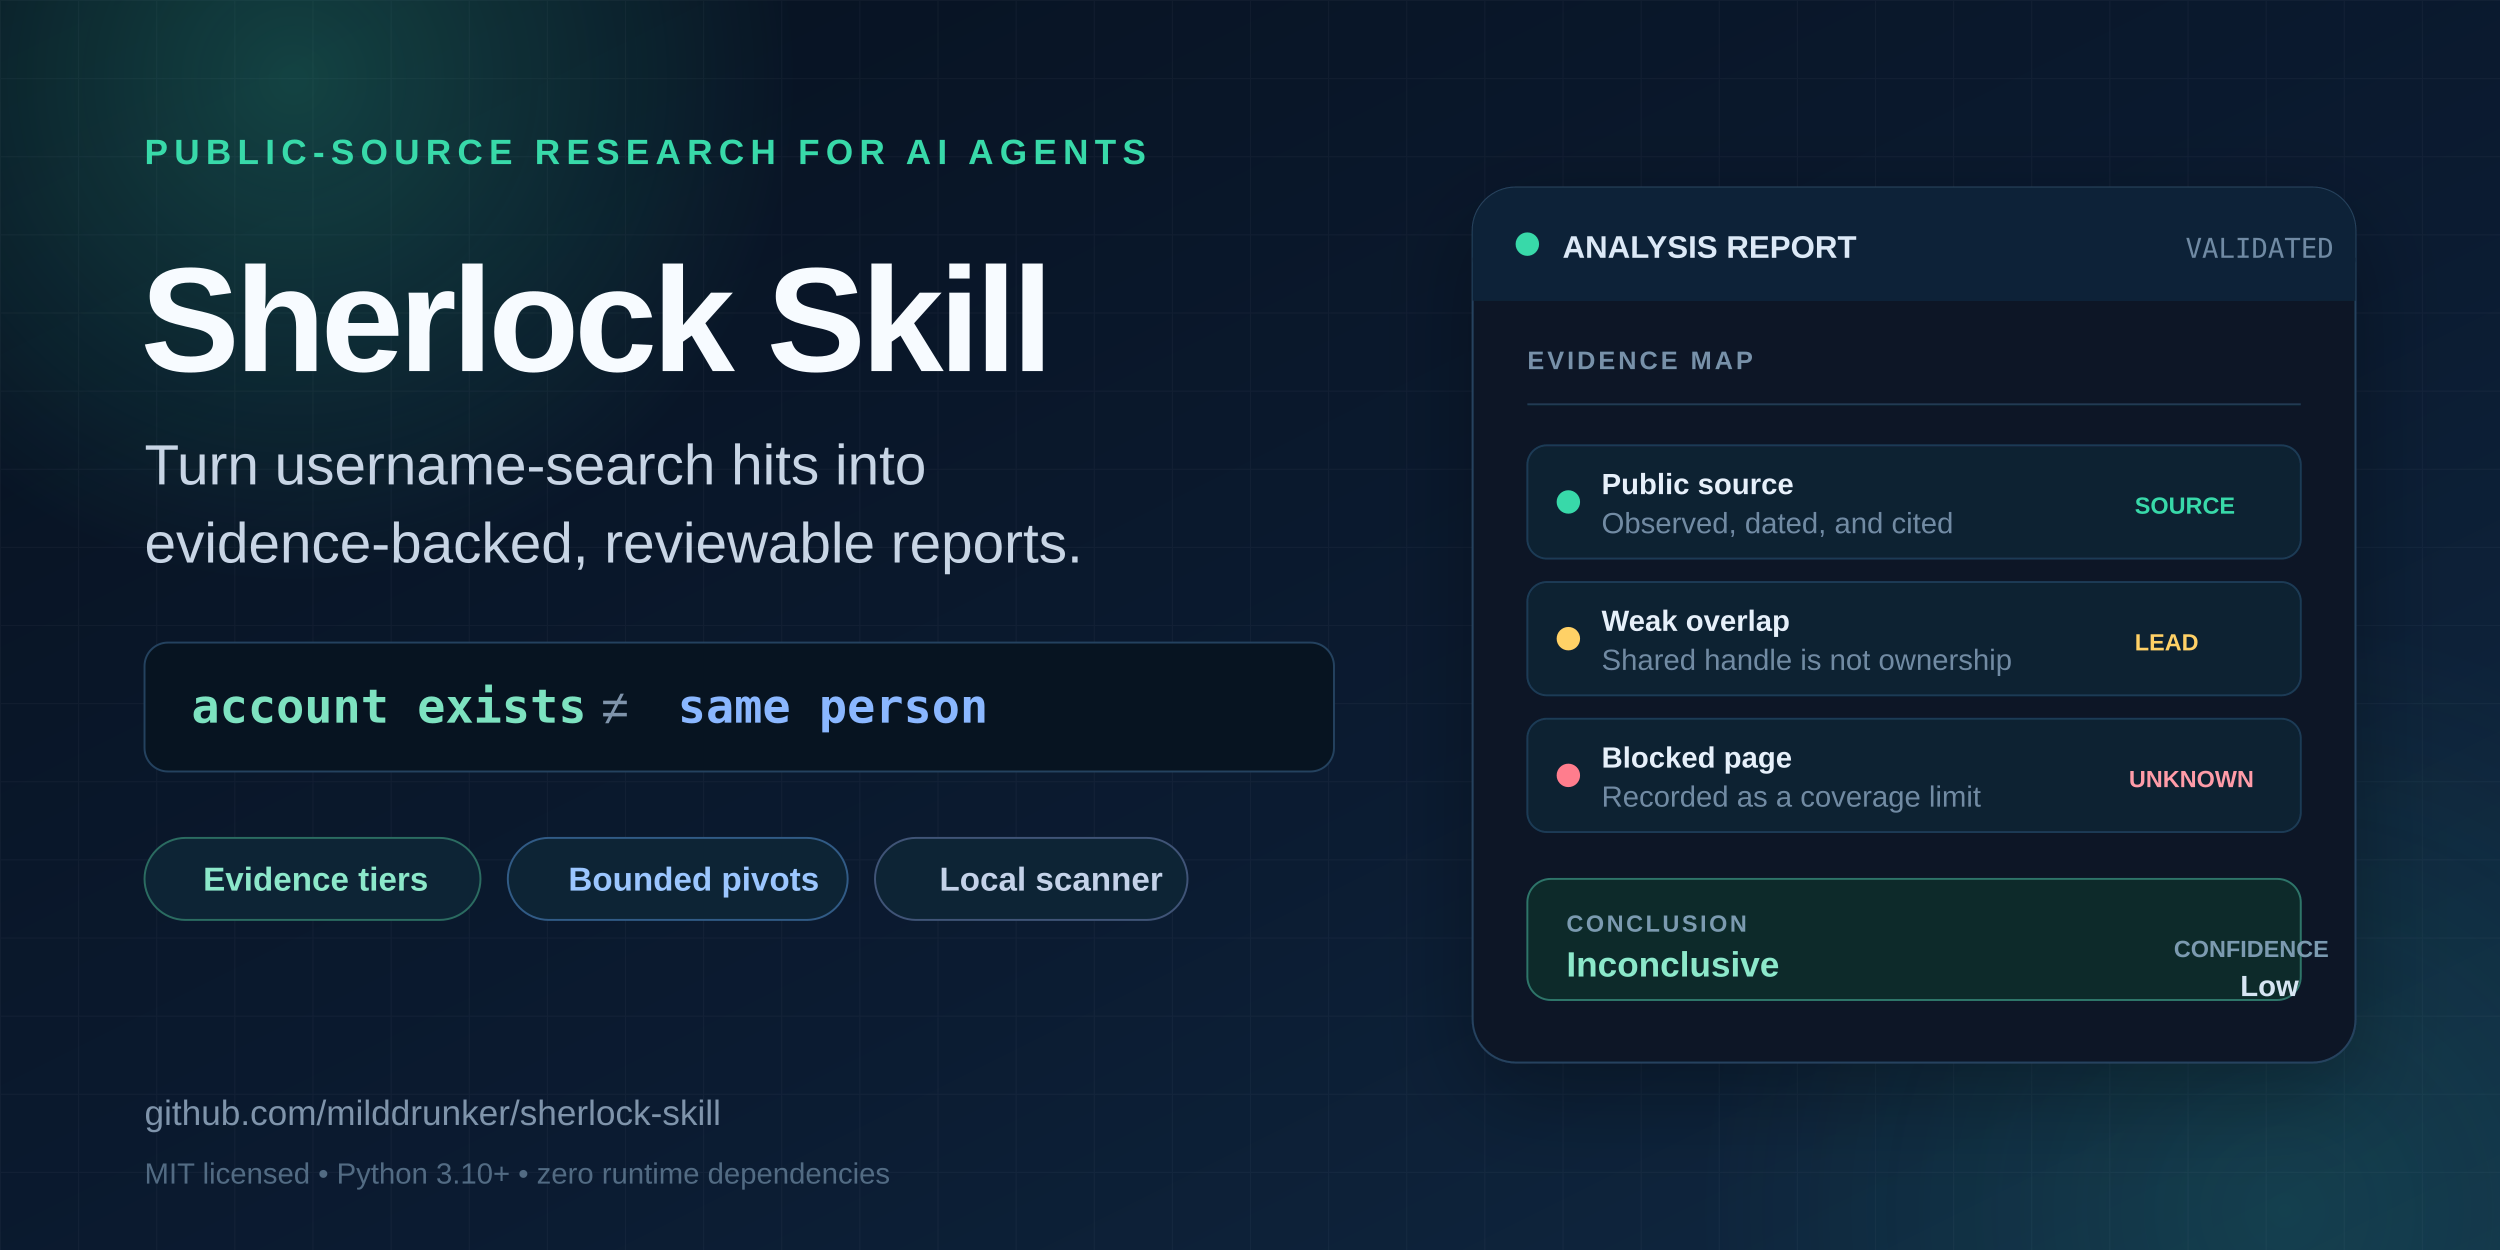
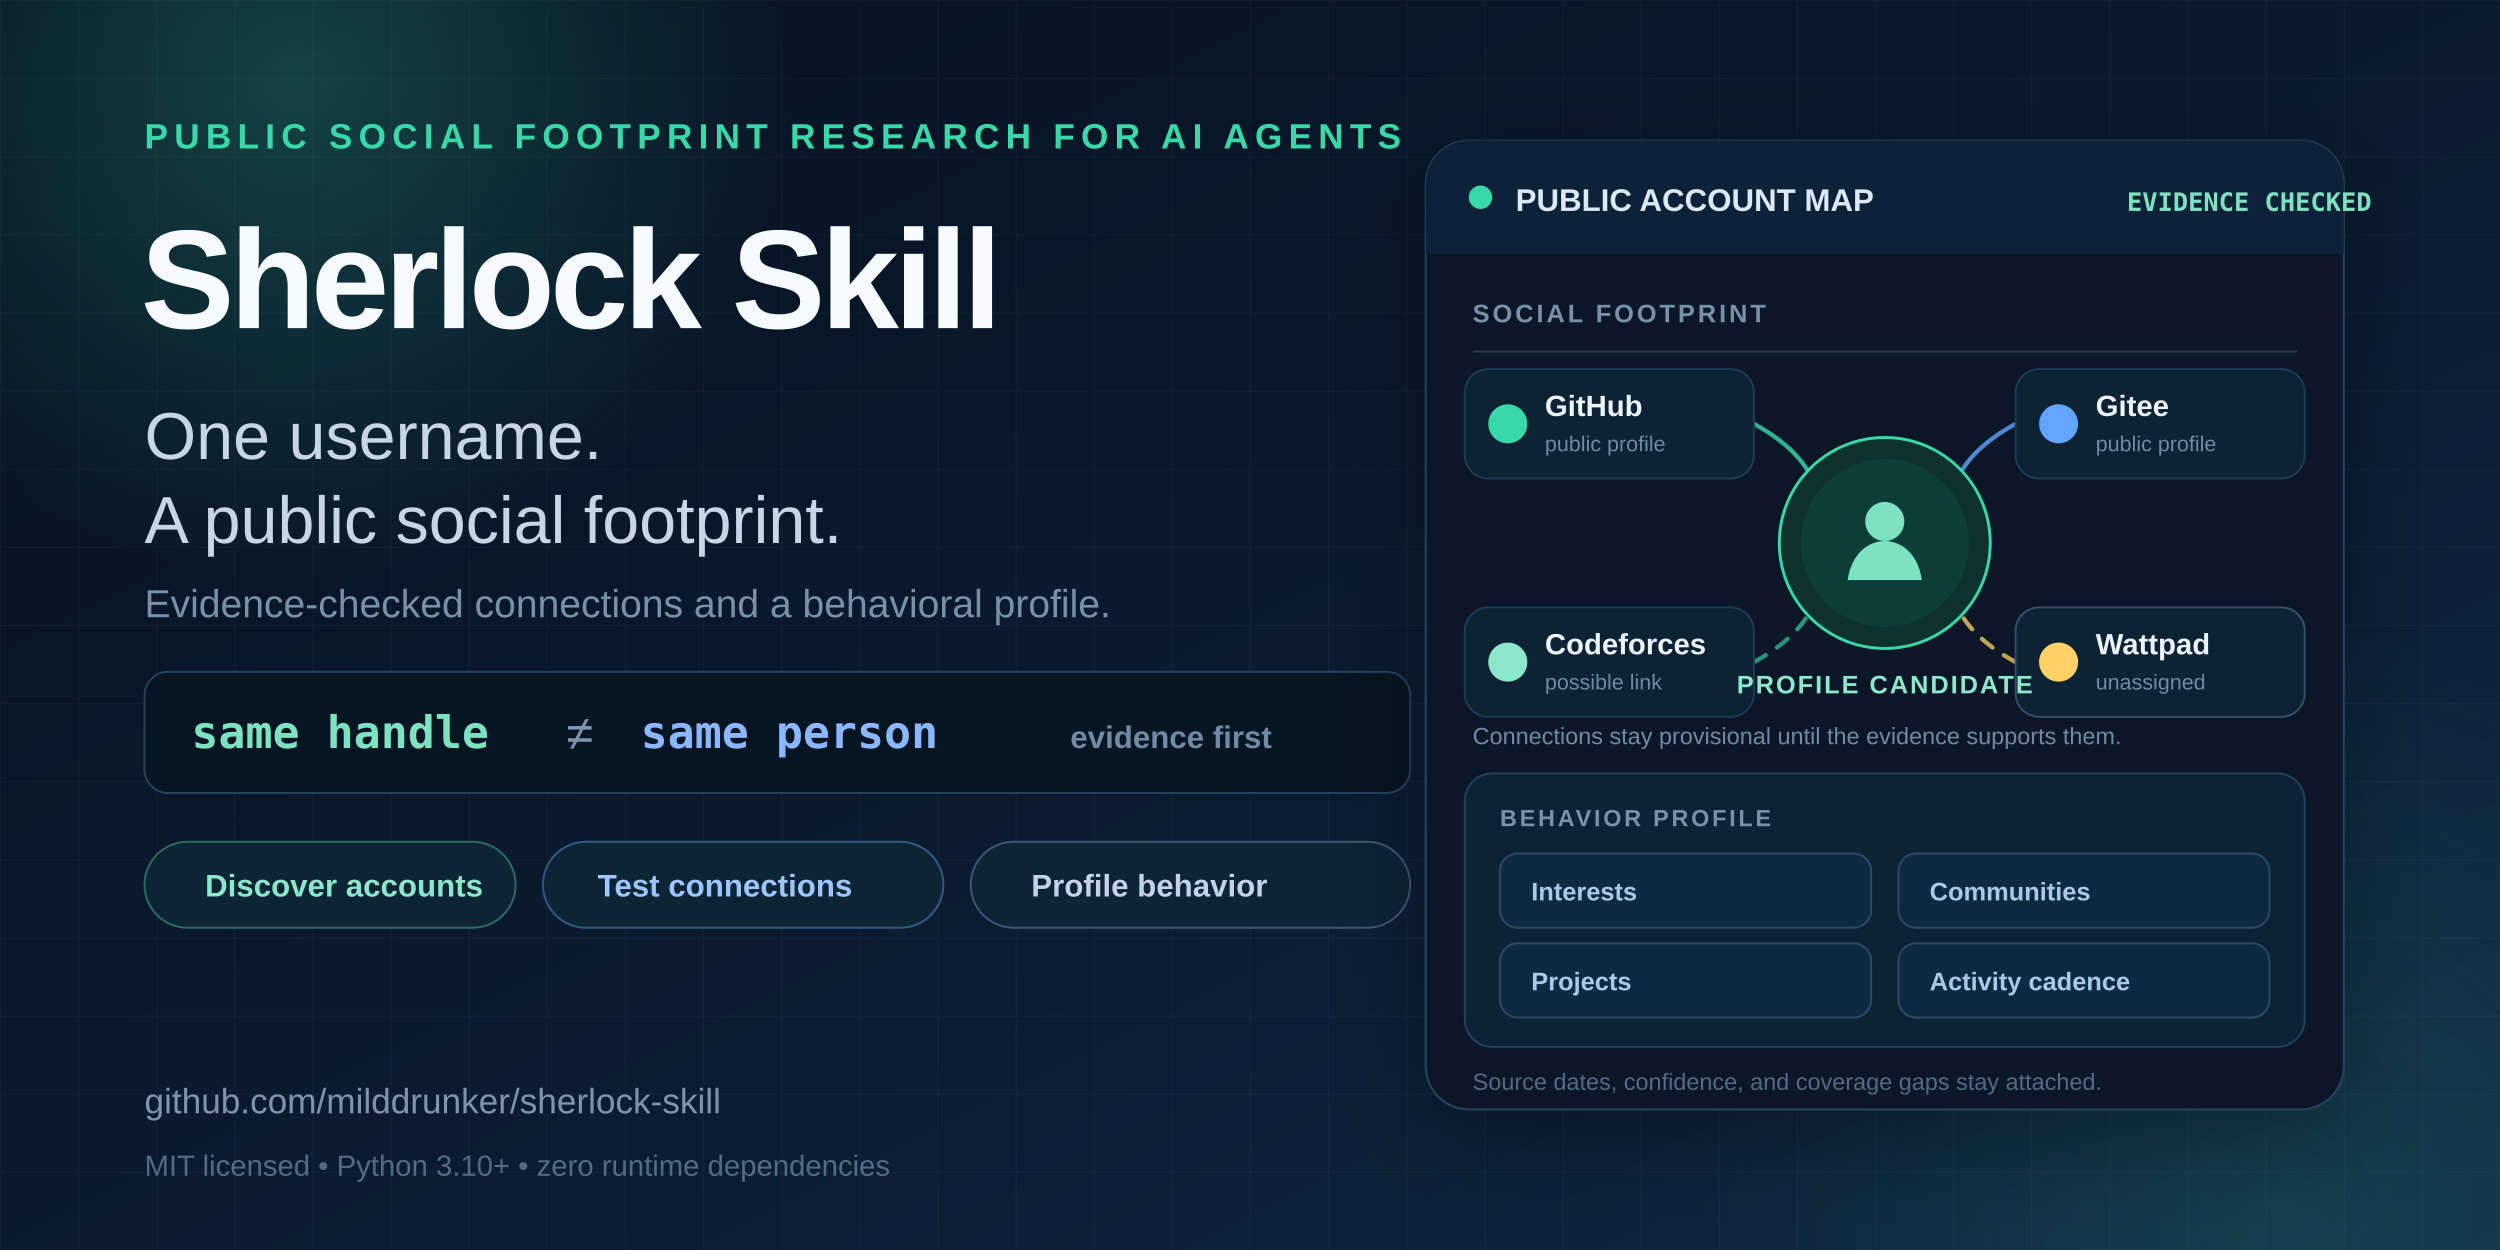
- <svg xmlns="http://www.w3.org/2000/svg" width="1280" height="640" viewBox="0 0 1280 640">
+ <svg xmlns="http://www.w3.org/2000/svg" width="1280" height="640" viewBox="0 0 1280 640" role="img" aria-labelledby="title desc">
  <defs>
    <linearGradient id="bg" x1="0" y1="0" x2="1" y2="1">
      <stop offset="0" stop-color="#07111f" />
      <stop offset="0.58" stop-color="#0b1b31" />
      <stop offset="1" stop-color="#102a43" />
    </linearGradient>
    <linearGradient id="accent" x1="0" y1="0" x2="1" y2="0">
      <stop offset="0" stop-color="#38d9a9" />
      <stop offset="1" stop-color="#63a4ff" />
    </linearGradient>
    <radialGradient id="glow">
      <stop offset="0" stop-color="#38d9a9" stop-opacity="0.24" />
      <stop offset="1" stop-color="#38d9a9" stop-opacity="0" />
    </radialGradient>
    <pattern id="grid" width="40" height="40" patternUnits="userSpaceOnUse">
      <path d="M 40 0 L 0 0 0 40" fill="none" stroke="#b8c7da" stroke-opacity="0.045" />
    </pattern>
    <filter id="shadow" x="-20%" y="-20%" width="140%" height="140%">
      <feDropShadow dx="0" dy="16" stdDeviation="24" flood-color="#000" flood-opacity="0.32" />
    </filter>
  </defs>
  <rect width="1280" height="640" fill="url(#bg)" />
  <rect width="1280" height="640" fill="url(#grid)" />
  <circle cx="150" cy="40" r="260" fill="url(#glow)" />
  <circle cx="1170" cy="620" r="300" fill="url(#glow)" opacity="0.55" />
  <g font-family="Segoe UI, Arial, sans-serif">
-     <text x="74" y="84" fill="#38d9a9" font-size="18" font-weight="700" letter-spacing="3.2">PUBLIC-SOURCE RESEARCH FOR AI AGENTS</text>
-     <text x="72" y="190" fill="#f7fbff" font-size="76" font-weight="750" letter-spacing="-2.4">Sherlock Skill</text>
-     <text x="74" y="248" fill="#c8d5e5" font-size="29" font-weight="400">Turn username-search hits into</text>
-     <text x="74" y="288" fill="#c8d5e5" font-size="29" font-weight="400">evidence-backed, reviewable reports.</text>
-     <rect x="74" y="329" width="609" height="66" rx="12" fill="#071421" stroke="#24425f" />
-     <text x="98" y="370" fill="#7de2c0" font-family="Consolas, monospace" font-size="24" font-weight="700">account exists</text>
-     <text x="308" y="371" fill="#7f94ab" font-family="Segoe UI, Arial, sans-serif" font-size="25">≠</text>
-     <text x="347" y="370" fill="#8ab7ff" font-family="Consolas, monospace" font-size="24" font-weight="700">same person</text>
-     <g font-size="17" font-weight="650">
-       <rect x="74" y="429" width="172" height="42" rx="21" fill="#0d2435" stroke="#2b6c61" />
-       <text x="104" y="456" fill="#8ce8ca">Evidence tiers</text>
-       <rect x="260" y="429" width="174" height="42" rx="21" fill="#0d2435" stroke="#315b86" />
-       <text x="291" y="456" fill="#9bc6ff">Bounded pivots</text>
-       <rect x="448" y="429" width="160" height="42" rx="21" fill="#0d2435" stroke="#405477" />
-       <text x="481" y="456" fill="#c4d2e9">Local scanner</text>
+     <text x="74" y="76" fill="#38d9a9" font-size="18" font-weight="700" letter-spacing="3.2">PUBLIC SOCIAL FOOTPRINT RESEARCH FOR AI AGENTS</text>
+     <text x="72" y="168" fill="#f7fbff" font-size="72" font-weight="750" letter-spacing="-2.4">Sherlock Skill</text>
+     <text x="74" y="235" fill="#c8d5e5" font-size="34" font-weight="400">One username.</text>
+     <text x="74" y="278" fill="#c8d5e5" font-size="34" font-weight="400">A public social footprint.</text>
+     <text x="74" y="316" fill="#7891a9" font-size="20" font-weight="500">Evidence-checked connections and a behavioral profile.</text>
+     <rect x="74" y="344" width="648" height="62" rx="12" fill="#071421" stroke="#24425f" />
+     <text x="98" y="383" fill="#7de2c0" font-family="Consolas, monospace" font-size="23" font-weight="700">same handle</text>
+     <text x="290" y="384" fill="#7f94ab" font-family="Segoe UI, Arial, sans-serif" font-size="25">≠</text>
+     <text x="328" y="383" fill="#8ab7ff" font-family="Consolas, monospace" font-size="23" font-weight="700">same person</text>
+     <text x="548" y="383" fill="#6f8aa4" font-size="16" font-weight="600">evidence first</text>
+     <g font-size="16" font-weight="700">
+       <rect x="74" y="431" width="190" height="44" rx="22" fill="#0d2435" stroke="#2b6c61" />
+       <text x="105" y="459" fill="#8ce8ca">Discover accounts</text>
+       <rect x="278" y="431" width="205" height="44" rx="22" fill="#0d2435" stroke="#315b86" />
+       <text x="306" y="459" fill="#9bc6ff">Test connections</text>
+       <rect x="497" y="431" width="225" height="44" rx="22" fill="#0d2435" stroke="#405477" />
+       <text x="528" y="459" fill="#c4d2e9">Profile behavior</text>
    </g>
-     <text x="74" y="576" fill="#7f94ab" font-size="18" font-weight="500">github.com/milddrunker/sherlock-skill</text>
-     <text x="74" y="606" fill="#526b83" font-size="15">MIT licensed  •  Python 3.10+  •  zero runtime dependencies</text>
-     <g transform="translate(754 96)" filter="url(#shadow)">
-       <rect width="452" height="448" rx="22" fill="#091727" stroke="#28435e" />
-       <rect x="0" y="0" width="452" height="58" rx="22" fill="#0f2438" />
-       <rect x="0" y="36" width="452" height="22" fill="#0f2438" />
+     <text x="74" y="570" fill="#7f94ab" font-size="18" font-weight="500">github.com/milddrunker/sherlock-skill</text>
+     <text x="74" y="602" fill="#526b83" font-size="15">MIT licensed  •  Python 3.10+  •  zero runtime dependencies</text>
+     <g transform="translate(730 72)" filter="url(#shadow)">
+       <rect width="470" height="496" rx="22" fill="#091727" stroke="#28435e" />
+       <rect x="0" y="0" width="470" height="58" rx="22" fill="#0f2438" />
+       <rect x="0" y="36" width="470" height="22" fill="#0f2438" />
      <circle cx="28" cy="29" r="6" fill="#38d9a9" />
-       <text x="46" y="36" fill="#dce9f7" font-size="16" font-weight="700">ANALYSIS REPORT</text>
-       <text x="365" y="36" fill="#6f8aa4" font-family="Consolas, monospace" font-size="14">VALIDATED</text>
-       <text x="28" y="93" fill="#7891a9" font-size="13" font-weight="700" letter-spacing="1.5">EVIDENCE MAP</text>
-       <line x1="28" y1="111" x2="424" y2="111" stroke="#223b53" />
-       <g font-size="15">
-         <rect x="28" y="132" width="396" height="58" rx="10" fill="#0d2032" stroke="#1d3b55" />
-         <circle cx="49" cy="161" r="6" fill="#38d9a9" />
-         <text x="66" y="157" fill="#e6f0fa" font-weight="650">Public source</text>
-         <text x="66" y="177" fill="#718ba3">Observed, dated, and cited</text>
-         <text x="339" y="167" fill="#38d9a9" font-size="12" font-weight="700">SOURCE</text>
-         <rect x="28" y="202" width="396" height="58" rx="10" fill="#0d2032" stroke="#1d3b55" />
-         <circle cx="49" cy="231" r="6" fill="#ffd166" />
-         <text x="66" y="227" fill="#e6f0fa" font-weight="650">Weak overlap</text>
-         <text x="66" y="247" fill="#718ba3">Shared handle is not ownership</text>
-         <text x="339" y="237" fill="#ffd166" font-size="12" font-weight="700">LEAD</text>
-         <rect x="28" y="272" width="396" height="58" rx="10" fill="#0d2032" stroke="#1d3b55" />
-         <circle cx="49" cy="301" r="6" fill="#ff7d8d" />
-         <text x="66" y="297" fill="#e6f0fa" font-weight="650">Blocked page</text>
-         <text x="66" y="317" fill="#718ba3">Recorded as a coverage limit</text>
-         <text x="336" y="307" fill="#ff9ca8" font-size="12" font-weight="700">UNKNOWN</text>
+       <text x="46" y="36" fill="#dce9f7" font-size="16" font-weight="700">PUBLIC ACCOUNT MAP</text>
+       <text x="359" y="36" fill="#7de2c0" font-family="Consolas, monospace" font-size="13" font-weight="700">EVIDENCE CHECKED</text>
+       <text x="24" y="93" fill="#7891a9" font-size="13" font-weight="700" letter-spacing="1.5">SOCIAL FOOTPRINT</text>
+       <line x1="24" y1="108" x2="446" y2="108" stroke="#223b53" />
+       <g stroke-linecap="round" fill="none">
+         <path d="M168 145 C192 158 201 174 199 183" stroke="#38d9a9" stroke-width="2.2" stroke-opacity="0.8" />
+         <path d="M302 145 C278 158 269 174 271 183" stroke="#63a4ff" stroke-width="2.2" stroke-opacity="0.8" />
+         <path d="M168 267 C192 254 201 238 199 229" stroke="#38d9a9" stroke-width="2.2" stroke-opacity="0.65" stroke-dasharray="7 7" />
+         <path d="M302 267 C278 254 269 238 271 229" stroke="#ffd166" stroke-width="2.2" stroke-opacity="0.75" stroke-dasharray="7 7" />
      </g>
-       <rect x="28" y="354" width="396" height="62" rx="12" fill="#0b2c2b" stroke="#2f7469" />
-       <text x="48" y="381" fill="#7b9ab0" font-size="12" font-weight="700" letter-spacing="1.3">CONCLUSION</text>
-       <text x="48" y="404" fill="#8ce8ca" font-size="18" font-weight="750">Inconclusive</text>
-       <text x="359" y="394" fill="#7b9ab0" font-size="12" font-weight="700">CONFIDENCE</text>
-       <text x="393" y="414" fill="#d7e5f3" font-size="15" font-weight="700">Low</text>
+       <g>
+         <rect x="20" y="117" width="148" height="56" rx="12" fill="#0d2032" stroke="#1d3b55" />
+         <circle cx="42" cy="145" r="10" fill="#38d9a9" />
+         <text x="61" y="141" fill="#ecf5ff" font-size="15" font-weight="700">GitHub</text>
+         <text x="61" y="159" fill="#708aa2" font-size="11">public profile</text>
+         <rect x="302" y="117" width="148" height="56" rx="12" fill="#0d2032" stroke="#1d3b55" />
+         <circle cx="324" cy="145" r="10" fill="#63a4ff" />
+         <text x="343" y="141" fill="#ecf5ff" font-size="15" font-weight="700">Gitee</text>
+         <text x="343" y="159" fill="#708aa2" font-size="11">public profile</text>
+         <rect x="20" y="239" width="148" height="56" rx="12" fill="#0d2032" stroke="#1d3b55" />
+         <circle cx="42" cy="267" r="10" fill="#8ce8ca" />
+         <text x="61" y="263" fill="#ecf5ff" font-size="15" font-weight="700">Codeforces</text>
+         <text x="61" y="281" fill="#708aa2" font-size="11">possible link</text>
+         <rect x="302" y="239" width="148" height="56" rx="12" fill="#0d2032" stroke="#36506a" />
+         <circle cx="324" cy="267" r="10" fill="#ffd166" />
+         <text x="343" y="263" fill="#ecf5ff" font-size="15" font-weight="700">Wattpad</text>
+         <text x="343" y="281" fill="#708aa2" font-size="11">unassigned</text>
+       </g>
+       <g>
+         <circle cx="235" cy="206" r="54" fill="#0b302f" stroke="#38d9a9" stroke-width="1.5" />
+         <circle cx="235" cy="206" r="43" fill="#0f3d39" />
+         <circle cx="235" cy="195" r="10" fill="#7de2c0" />
+         <path d="M216 225 C218 211 227 205 235 205 C243 205 252 211 254 225" fill="#7de2c0" />
+         <text x="235" y="283" text-anchor="middle" fill="#8ce8ca" font-size="13" font-weight="700" letter-spacing="1">PROFILE CANDIDATE</text>
+       </g>
+       <text x="24" y="309" fill="#708aa2" font-size="12">Connections stay provisional until the evidence supports them.</text>
+       <rect x="20" y="324" width="430" height="140" rx="14" fill="#0b2234" stroke="#24415c" />
+       <text x="38" y="351" fill="#7891a9" font-size="12" font-weight="700" letter-spacing="1.4">BEHAVIOR PROFILE</text>
+       <g font-size="13" font-weight="700">
+         <rect x="38" y="365" width="190" height="38" rx="9" fill="#102c43" stroke="#294a66" />
+         <text x="54" y="389" fill="#a8c9e8">Interests</text>
+         <rect x="242" y="365" width="190" height="38" rx="9" fill="#102c43" stroke="#294a66" />
+         <text x="258" y="389" fill="#a8c9e8">Communities</text>
+         <rect x="38" y="411" width="190" height="38" rx="9" fill="#102c43" stroke="#294a66" />
+         <text x="54" y="435" fill="#a8c9e8">Projects</text>
+         <rect x="242" y="411" width="190" height="38" rx="9" fill="#102c43" stroke="#294a66" />
+         <text x="258" y="435" fill="#a8c9e8">Activity cadence</text>
+       </g>
+       <text x="24" y="486" fill="#526b83" font-size="12">Source dates, confidence, and coverage gaps stay attached.</text>
    </g>
  </g>
</svg>
